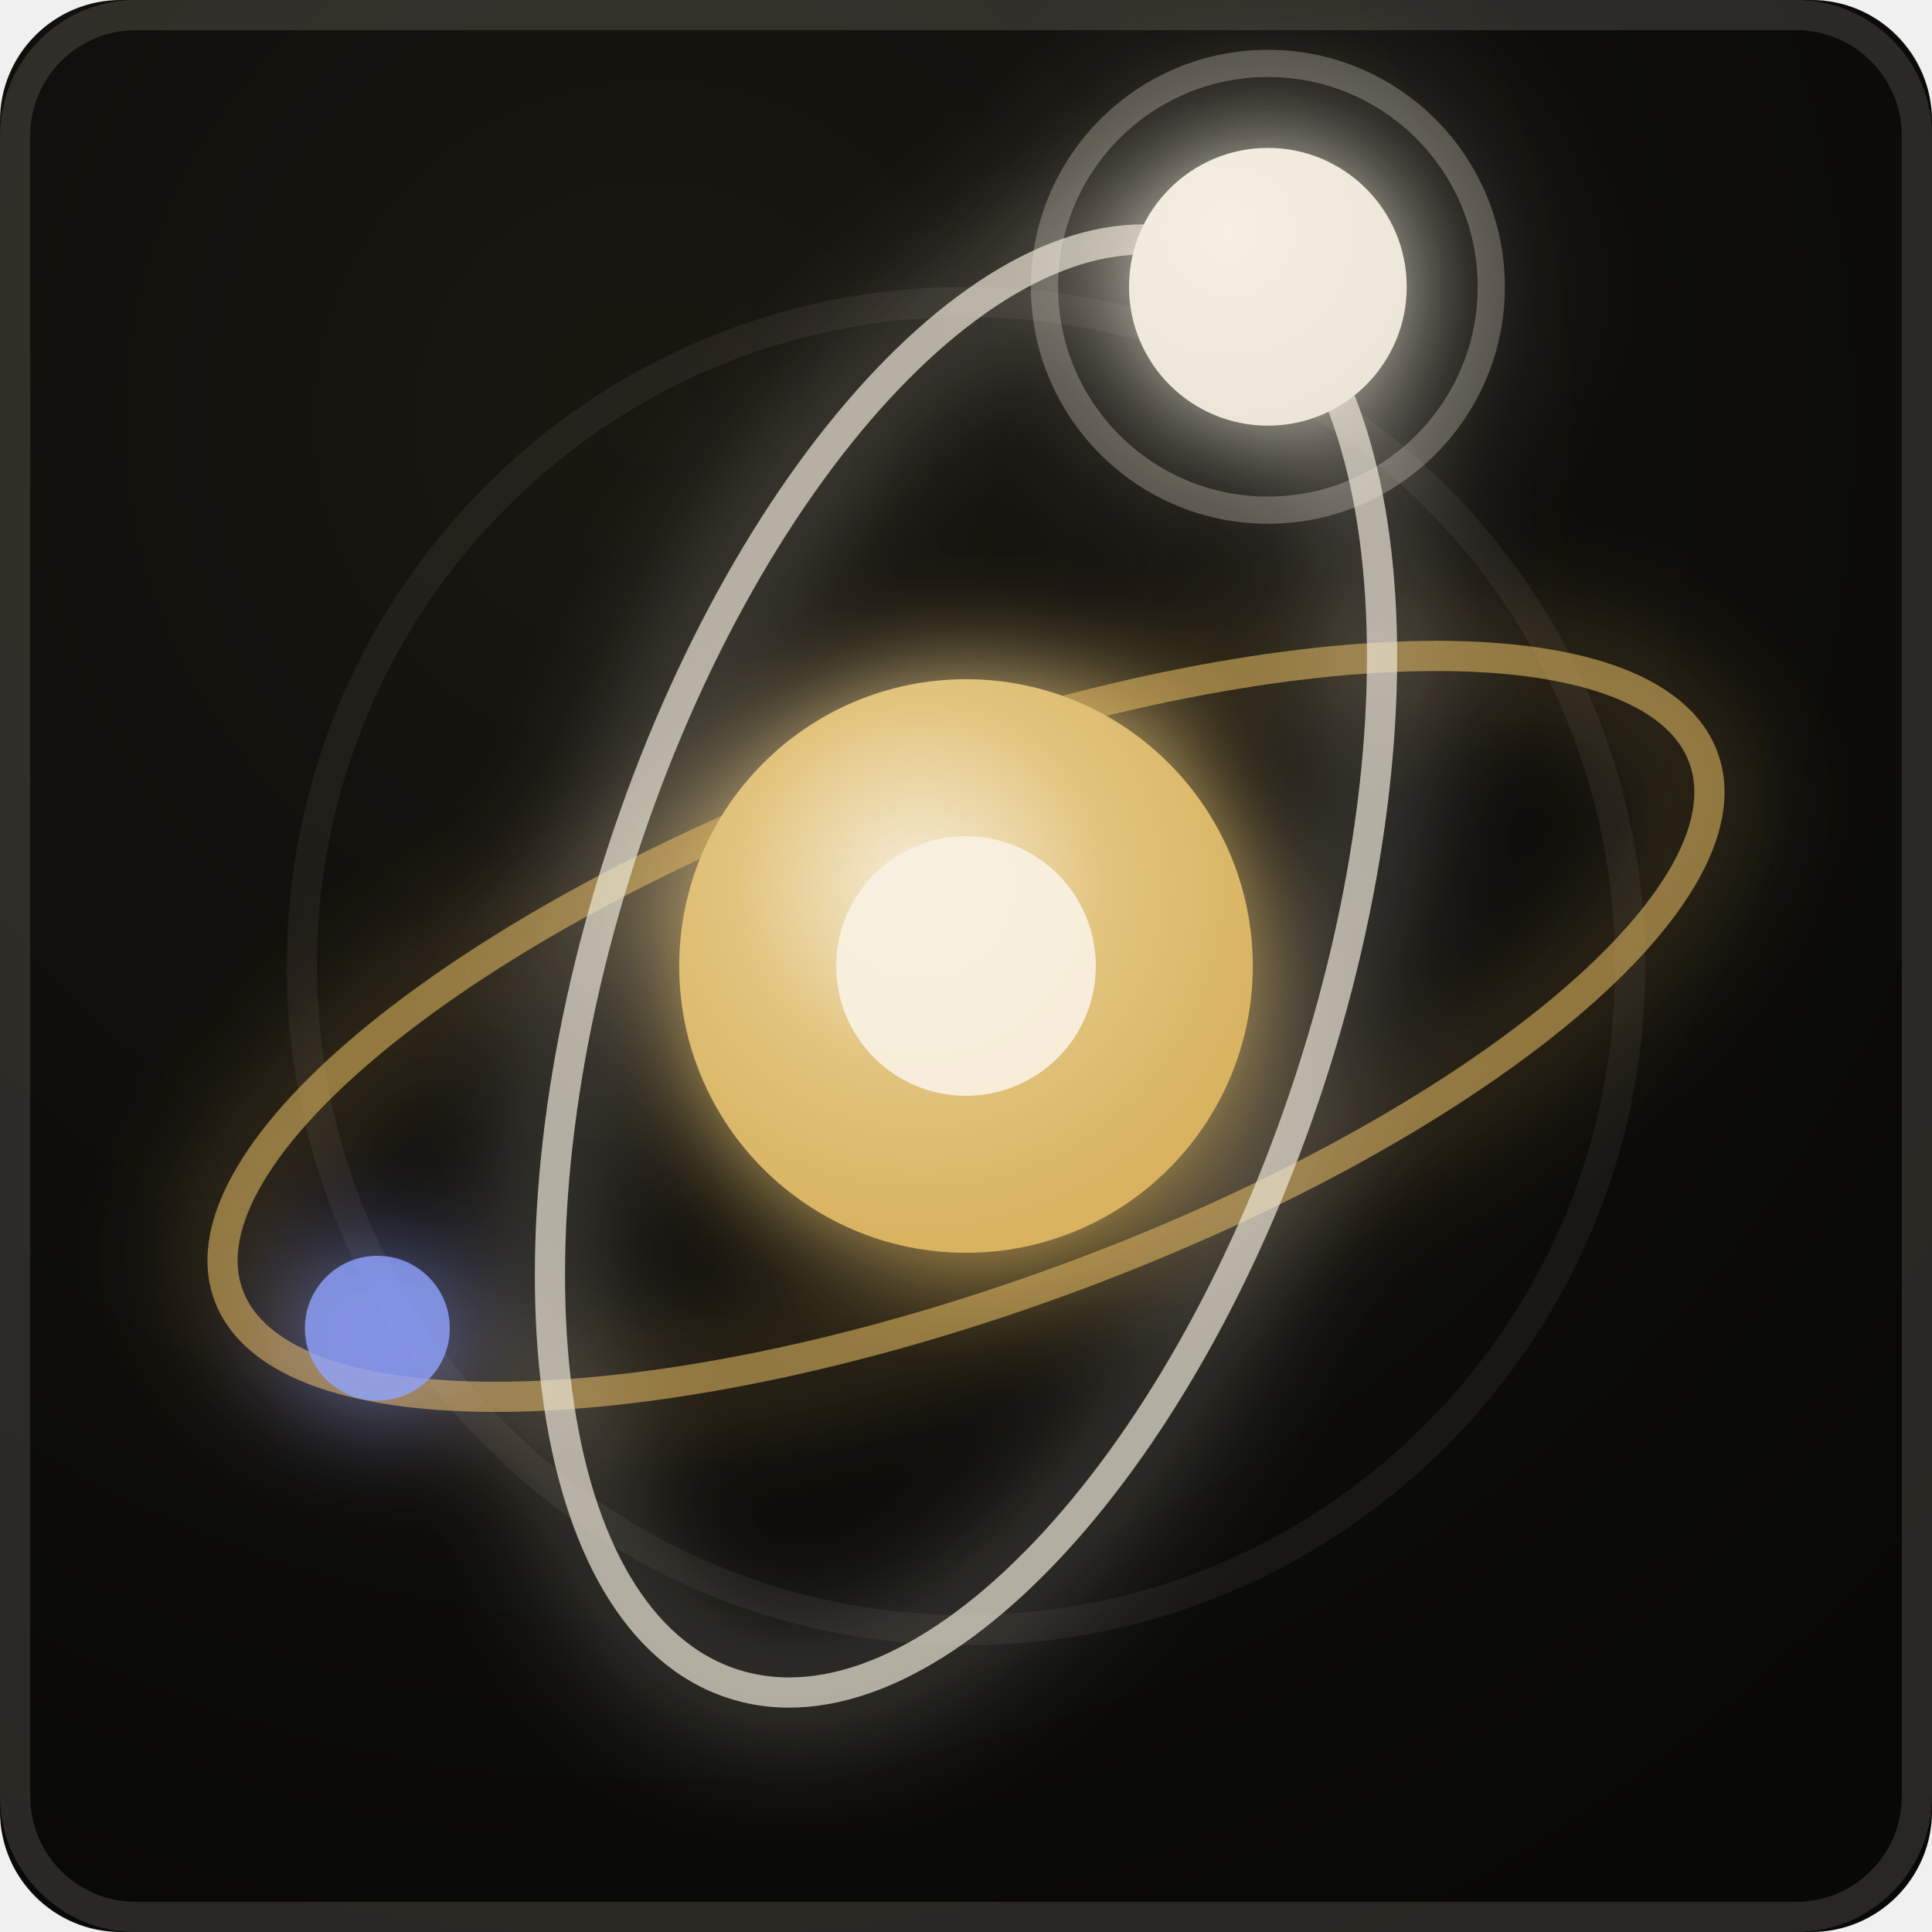
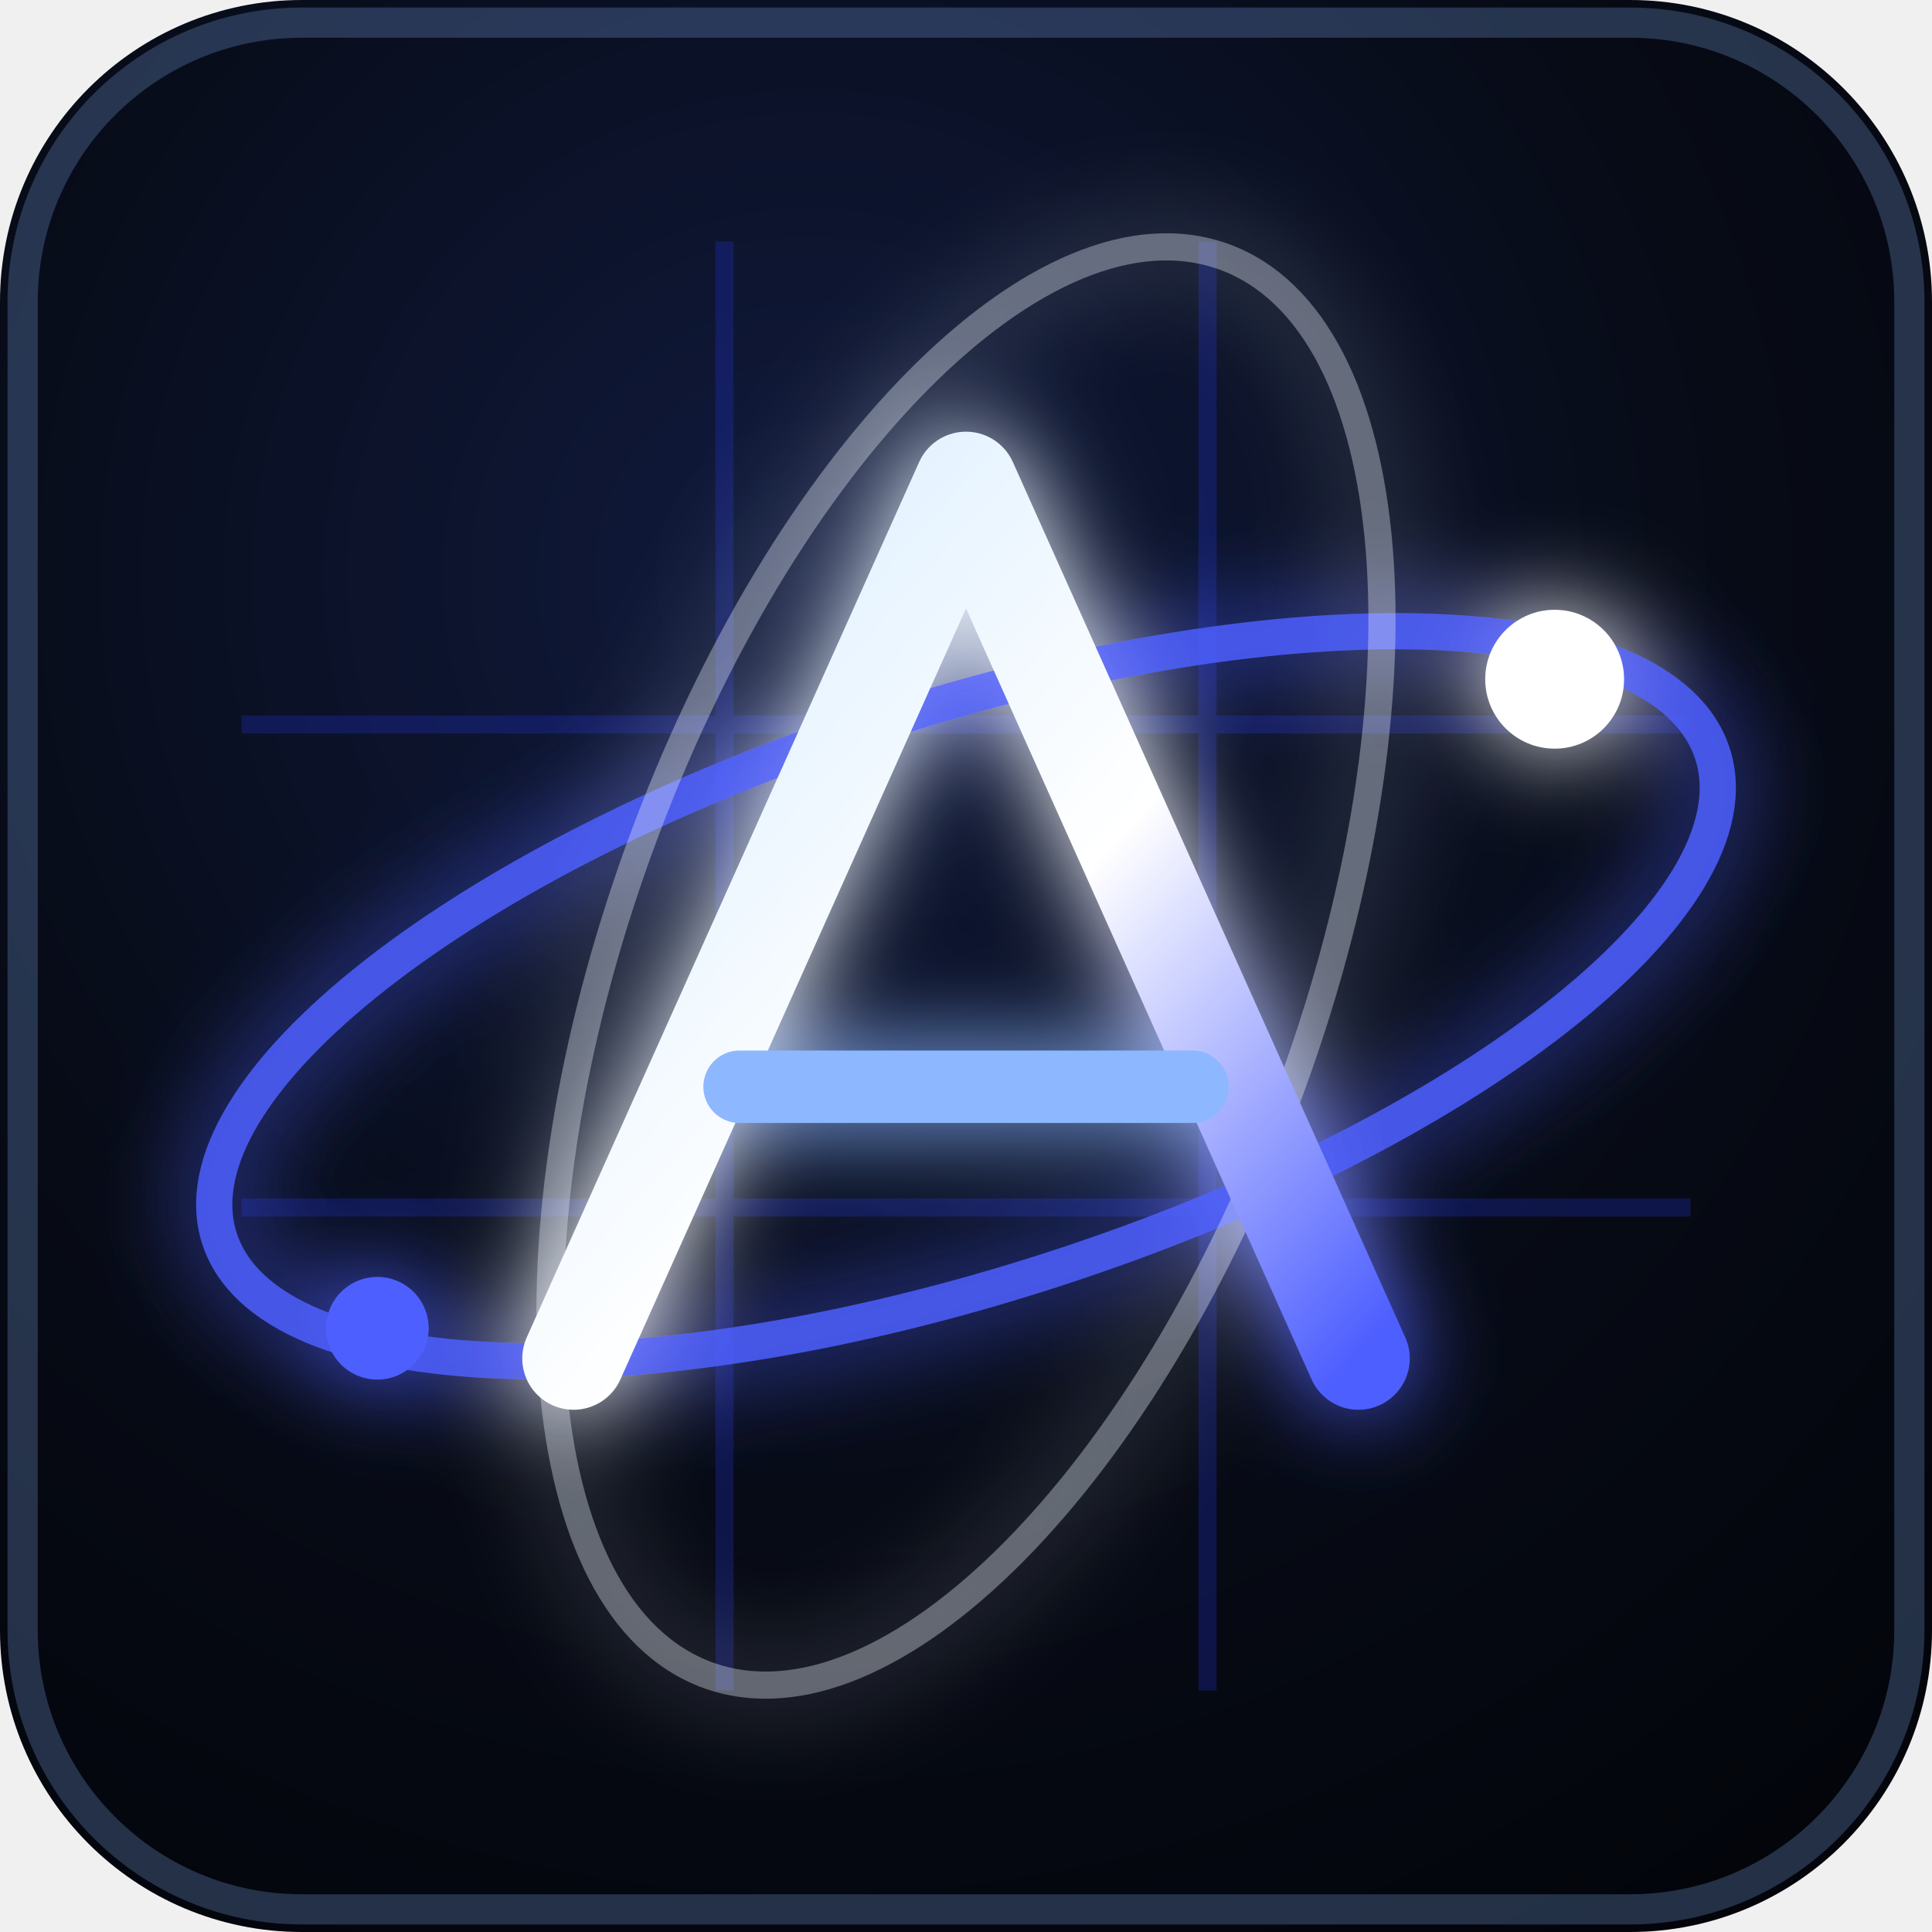
<svg xmlns="http://www.w3.org/2000/svg" viewBox="0 0 64 64" role="img" aria-label="Apsis">
  <defs>
-     <radialGradient id="sky" cx="34%" cy="22%" r="90%">
-       <stop offset="0" stop-color="#1a1711" />
-       <stop offset="0.55" stop-color="#0e0d0a" />
-       <stop offset="1" stop-color="#080806" />
+     <radialGradient id="icon-bg" cx="42%" cy="30%" r="82%">
+       <stop offset="0" stop-color="#101a3d" />
+       <stop offset="0.58" stop-color="#070b16" />
+       <stop offset="1" stop-color="#03050b" />
    </radialGradient>
-     <radialGradient id="sun" cx="42%" cy="36%" r="64%">
-       <stop offset="0" stop-color="#f6edd8" />
-       <stop offset="0.5" stop-color="#e2c47e" />
-       <stop offset="1" stop-color="#d8b25e" />
-     </radialGradient>
-     <radialGradient id="live" cx="36%" cy="30%" r="70%">
-       <stop offset="0" stop-color="#f6f0e2" />
-       <stop offset="1" stop-color="#ece6d8" />
-     </radialGradient>
-     <filter id="glow" x="-90%" y="-90%" width="280%" height="280%">
-       <feGaussianBlur stdDeviation="2" result="b" />
+     <linearGradient id="icon-line" x1="0" y1="0" x2="1" y2="1">
+       <stop offset="0" stop-color="#d6ecff" />
+       <stop offset="0.55" stop-color="#ffffff" />
+       <stop offset="1" stop-color="#4e5fff" />
+     </linearGradient>
+     <filter id="icon-glow" x="-60%" y="-60%" width="220%" height="220%">
+       <feGaussianBlur stdDeviation="1.6" result="blur" />
      <feMerge>
-         <feMergeNode in="b" />
+         <feMergeNode in="blur" />
        <feMergeNode in="SourceGraphic" />
      </feMerge>
    </filter>
  </defs>
-   <rect width="64" height="64" rx="4" fill="url(#sky)" />
-   <rect x="0.5" y="0.5" width="63" height="63" rx="4" fill="none" stroke="#ece6d8" stroke-opacity="0.14" />
-   <circle cx="32" cy="32" r="22" fill="none" stroke="#ece6d8" stroke-opacity="0.06" />
-   <g filter="url(#glow)">
-     <ellipse cx="32" cy="34" rx="26" ry="9" fill="none" stroke="#d8b25e" stroke-opacity="0.6" stroke-width="1" transform="rotate(-20 32 34)" />
-     <ellipse cx="32" cy="32" rx="12" ry="25" fill="none" stroke="#ece6d8" stroke-opacity="0.7" stroke-width="1" transform="rotate(18 32 32)" />
-     <circle cx="32" cy="32" r="9.5" fill="url(#sun)" />
-     <circle cx="32" cy="32" r="4.3" fill="#f8f1e2" fill-opacity="0.92" />
-     <circle cx="42" cy="9.5" r="4.6" fill="url(#live)" />
-     <circle cx="42" cy="9.5" r="7.4" fill="none" stroke="#ece6d8" stroke-opacity="0.28" stroke-width="0.9" />
-     <circle cx="12.5" cy="44" r="2.4" fill="#8ea2ff" fill-opacity="0.8" />
+   <rect width="64" height="64" rx="10" fill="url(#icon-bg)" />
+   <rect x="0.75" y="0.75" width="62.5" height="62.5" rx="9.25" fill="none" stroke="#8db7ff" stroke-opacity=".24" />
+   <g stroke="#2b3cff" stroke-opacity=".22" stroke-width=".6">
+     <path d="M8 24h48M8 40h48M24 8v48M40 8v48" />
+   </g>
+   <g filter="url(#icon-glow)" fill="none" stroke="url(#icon-line)" stroke-linecap="round" stroke-linejoin="round">
+     <ellipse cx="32" cy="33" rx="26" ry="9.5" transform="rotate(-18 32 33)" stroke="#4e5fff" stroke-opacity=".85" stroke-width="1.2" />
+     <ellipse cx="32" cy="32" rx="11.5" ry="25" transform="rotate(20 32 32)" stroke="#eef4ff" stroke-opacity=".35" stroke-width=".9" />
+     <path d="M19 45 L32 16 L45 45" stroke-width="3.4" />
+     <path d="M24.5 36 H39.5" stroke="#8db7ff" stroke-width="2.4" />
+     <circle cx="51.5" cy="22.5" r="2.3" fill="#ffffff" stroke="none" />
+     <circle cx="12.5" cy="44" r="1.7" fill="#4e5fff" stroke="none" />
  </g>
</svg>
